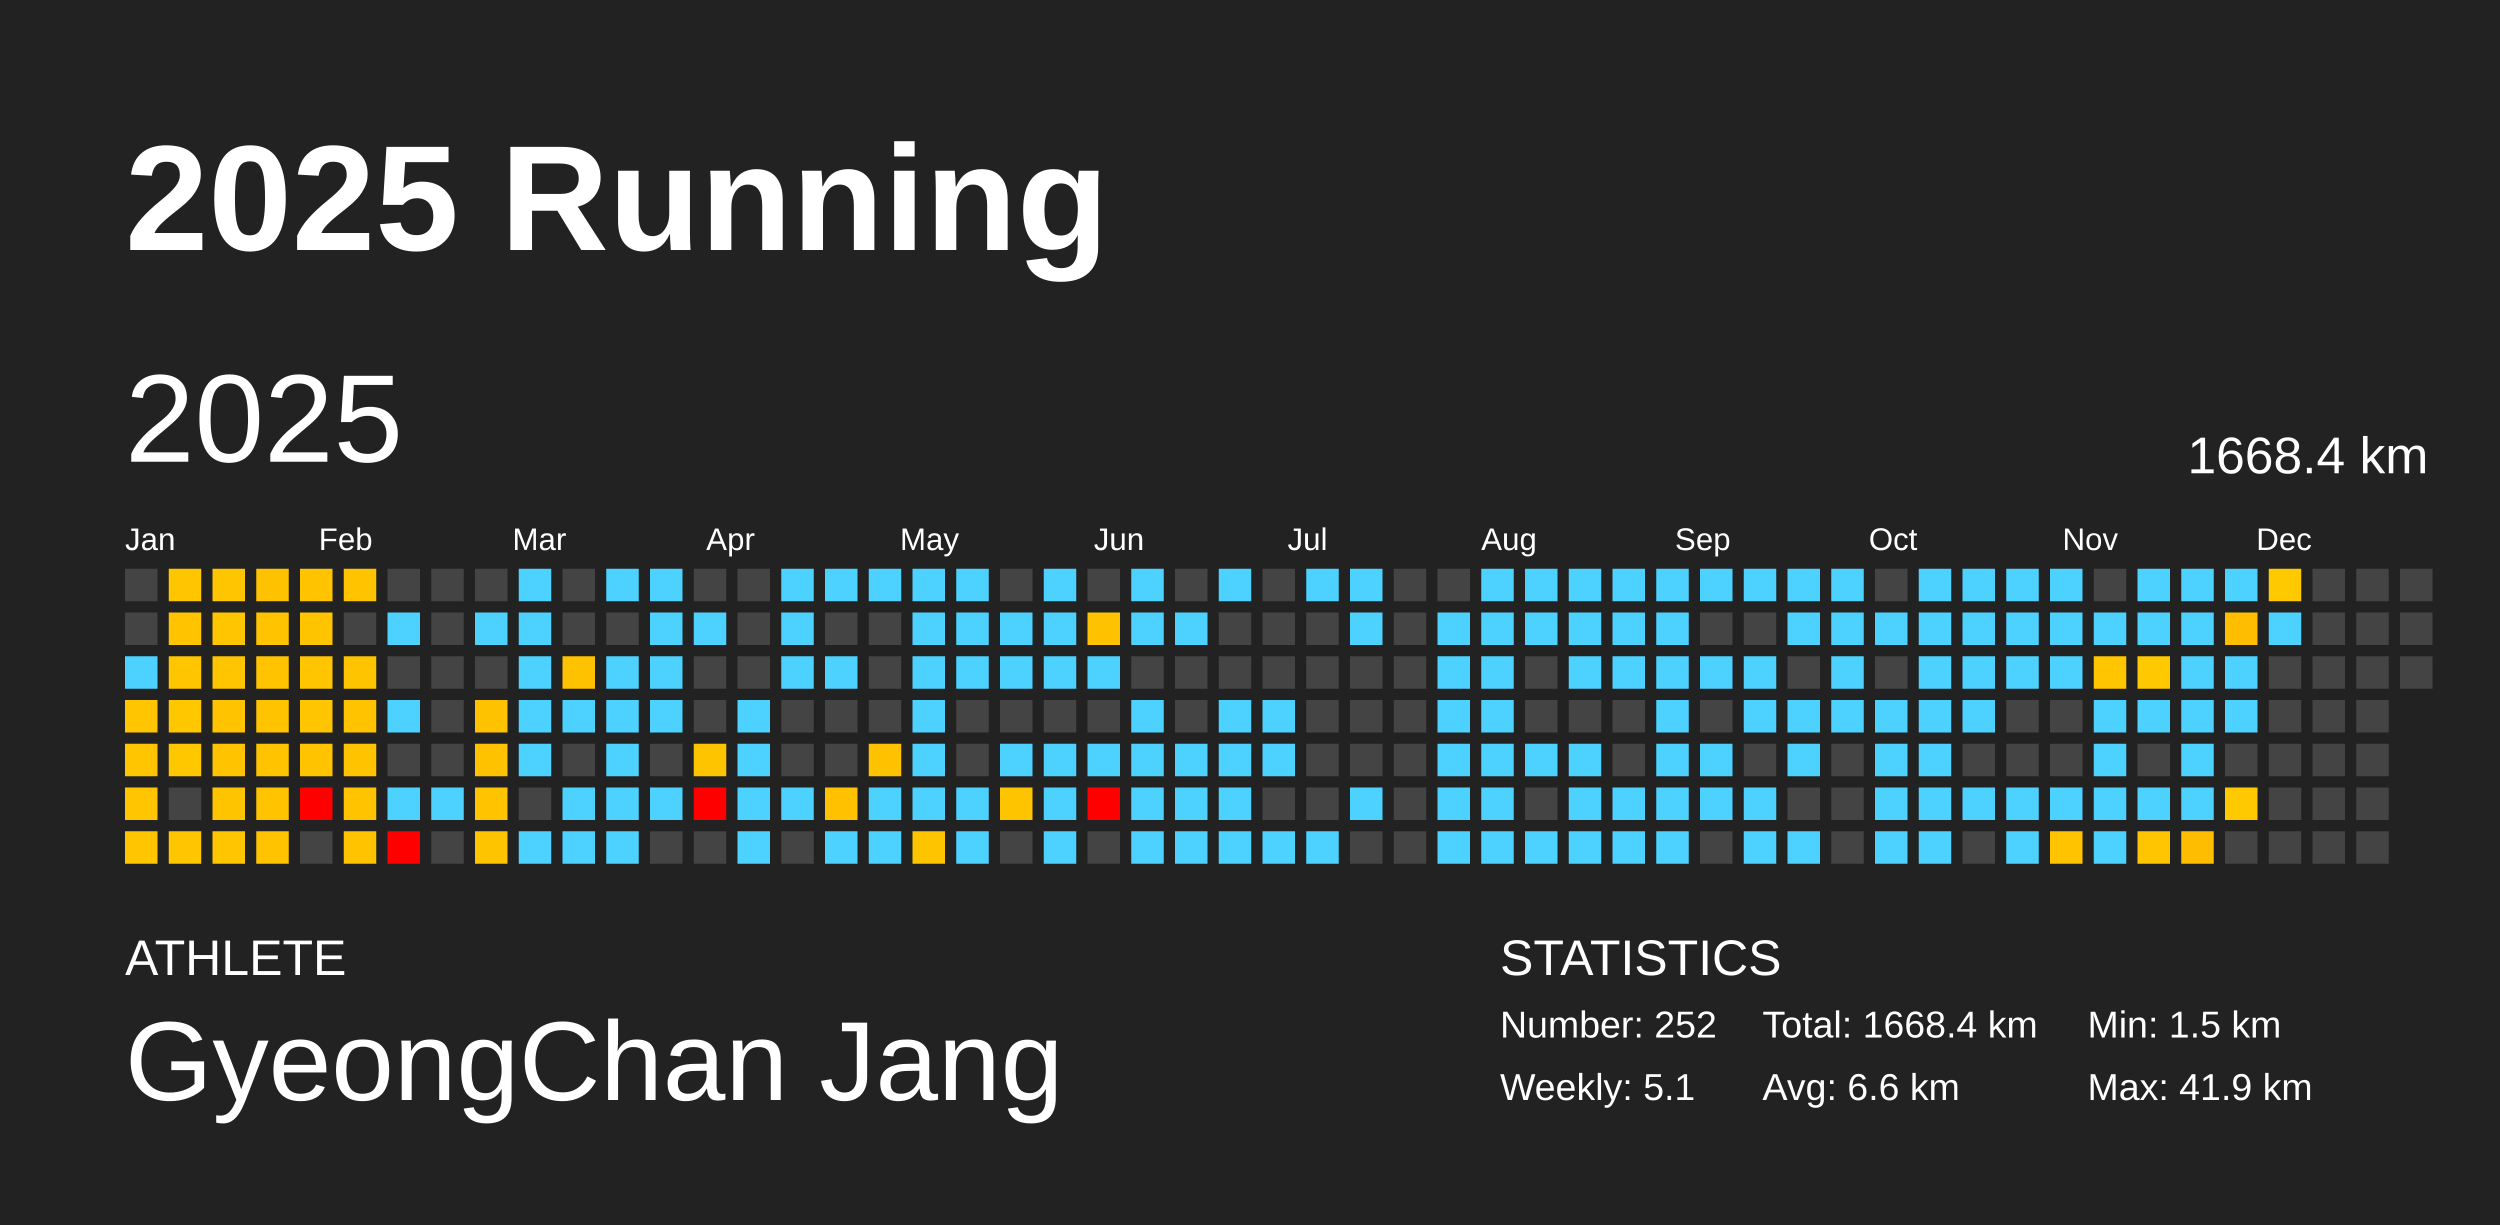
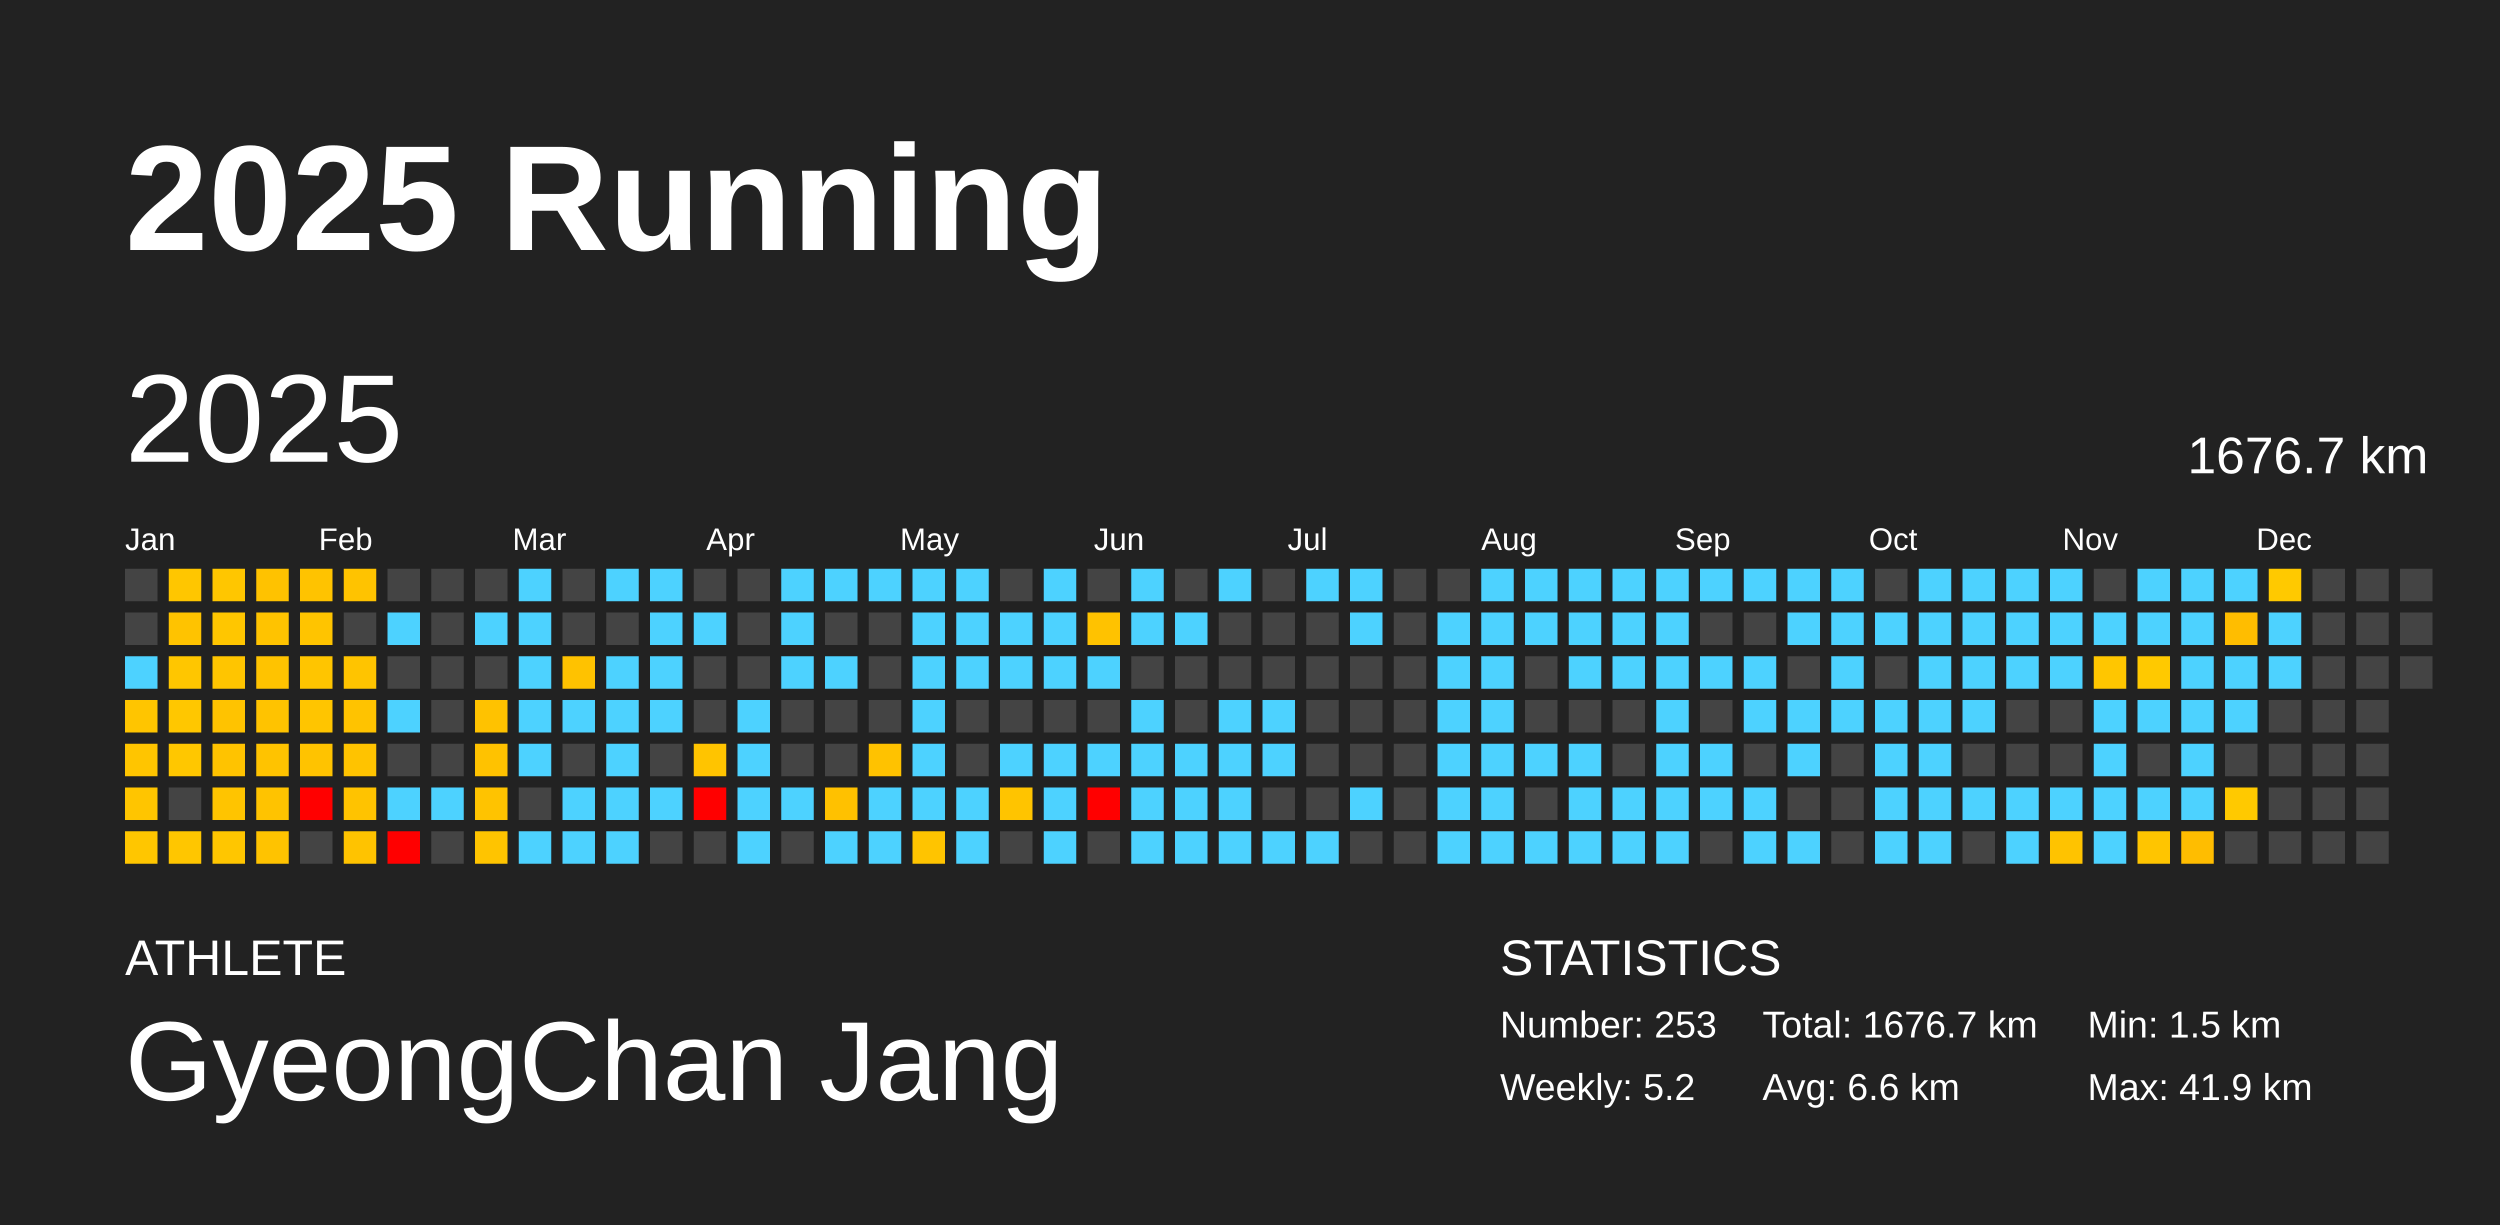
<svg xmlns="http://www.w3.org/2000/svg" baseProfile="full" height="98mm" version="1.1" viewBox="0,0,200,98" width="200mm">
  <defs />
  <rect fill="#222222" height="98" width="200" x="0" y="0" />
  <text fill="#FFFFFF" style="font-size:12px; font-family:Arial; font-weight:bold;" x="10" y="20">2025 Running</text>
  <text fill="#FFFFFF" style="font-size:4px; font-family:Arial" x="10" y="78">ATHLETE</text>
  <text fill="#FFFFFF" style="font-size:9px; font-family:Arial" x="10" y="88">GyeongChan Jang</text>
  <text fill="#FFFFFF" style="font-size:4px; font-family:Arial" x="120" y="78">STATISTICS</text>
-   <text fill="#FFFFFF" style="font-size:3px; font-family:Arial" x="120" y="83">Number: 252</text>
-   <text fill="#FFFFFF" style="font-size:3px; font-family:Arial" x="120" y="88">Weekly: 5.1</text>
-   <text fill="#FFFFFF" style="font-size:3px; font-family:Arial" x="141" y="83">Total: 1668.4 km</text>
+   <text fill="#FFFFFF" style="font-size:3px; font-family:Arial" x="120" y="83">Number: 253</text>
+   <text fill="#FFFFFF" style="font-size:3px; font-family:Arial" x="120" y="88">Weekly: 5.2</text>
+   <text fill="#FFFFFF" style="font-size:3px; font-family:Arial" x="141" y="83">Total: 1676.7 km</text>
  <text fill="#FFFFFF" style="font-size:3px; font-family:Arial" x="141" y="88">Avg: 6.6 km</text>
  <text fill="#FFFFFF" style="font-size:3px; font-family:Arial" x="167" y="83">Min: 1.5 km</text>
  <text fill="#FFFFFF" style="font-size:3px; font-family:Arial" x="167" y="88">Max: 41.9 km</text>
  <text dominant-baseline="hanging" fill="#FFFFFF" style="font-size:10.0px; font-family:Arial;" x="10" y="30">2025</text>
-   <text dominant-baseline="hanging" fill="#FFFFFF" style="font-size:4.125px; font-family:Arial;" x="175" y="35">1668.4 km</text>
+   <text dominant-baseline="hanging" fill="#FFFFFF" style="font-size:4.125px; font-family:Arial;" x="175" y="35">1676.7 km</text>
  <text fill="#FFFFFF" style="font-size:2.5px; font-family:Arial" x="10.0" y="44">Jan</text>
  <text fill="#FFFFFF" style="font-size:2.5px; font-family:Arial" x="25.5" y="44">Feb</text>
  <text fill="#FFFFFF" style="font-size:2.5px; font-family:Arial" x="41.0" y="44">Mar</text>
  <text fill="#FFFFFF" style="font-size:2.5px; font-family:Arial" x="56.5" y="44">Apr</text>
  <text fill="#FFFFFF" style="font-size:2.5px; font-family:Arial" x="72.0" y="44">May</text>
  <text fill="#FFFFFF" style="font-size:2.5px; font-family:Arial" x="87.5" y="44">Jun</text>
  <text fill="#FFFFFF" style="font-size:2.5px; font-family:Arial" x="103.0" y="44">Jul</text>
  <text fill="#FFFFFF" style="font-size:2.5px; font-family:Arial" x="118.5" y="44">Aug</text>
  <text fill="#FFFFFF" style="font-size:2.5px; font-family:Arial" x="134.0" y="44">Sep</text>
  <text fill="#FFFFFF" style="font-size:2.5px; font-family:Arial" x="149.5" y="44">Oct</text>
  <text fill="#FFFFFF" style="font-size:2.5px; font-family:Arial" x="165.0" y="44">Nov</text>
  <text fill="#FFFFFF" style="font-size:2.5px; font-family:Arial" x="180.5" y="44">Dec</text>
  <rect fill="#444444" height="2.6" width="2.6" x="10.0" y="45.5" />
  <rect fill="#444444" height="2.6" width="2.6" x="10.0" y="49.0" />
  <rect fill="#4dd2ff" height="2.6" width="2.6" x="10.0" y="52.5" />
  <rect fill="#ffc500" height="2.6" width="2.6" x="10.0" y="56.0" />
  <rect fill="#ffc500" height="2.6" width="2.6" x="10.0" y="59.5" />
  <rect fill="#ffc500" height="2.6" width="2.6" x="10.0" y="63.0" />
  <rect fill="#ffc600" height="2.6" width="2.6" x="10.0" y="66.5" />
  <rect fill="#ffc600" height="2.6" width="2.6" x="13.5" y="45.5" />
  <rect fill="#ffc300" height="2.6" width="2.6" x="13.5" y="49.0" />
  <rect fill="#ffc600" height="2.6" width="2.6" x="13.5" y="52.5" />
  <rect fill="#ffc700" height="2.6" width="2.6" x="13.5" y="56.0" />
  <rect fill="#ffc700" height="2.6" width="2.6" x="13.5" y="59.5" />
  <rect fill="#444444" height="2.6" width="2.6" x="13.5" y="63.0" />
  <rect fill="#ffc600" height="2.6" width="2.6" x="13.5" y="66.5" />
  <rect fill="#ffc600" height="2.6" width="2.6" x="17.0" y="45.5" />
  <rect fill="#ffc600" height="2.6" width="2.6" x="17.0" y="49.0" />
  <rect fill="#ffc500" height="2.6" width="2.6" x="17.0" y="52.5" />
  <rect fill="#ffc300" height="2.6" width="2.6" x="17.0" y="56.0" />
  <rect fill="#ffc300" height="2.6" width="2.6" x="17.0" y="59.5" />
  <rect fill="#ffc400" height="2.6" width="2.6" x="17.0" y="63.0" />
  <rect fill="#ffc600" height="2.6" width="2.6" x="17.0" y="66.5" />
  <rect fill="#ffc200" height="2.6" width="2.6" x="20.5" y="45.5" />
  <rect fill="#ffc300" height="2.6" width="2.6" x="20.5" y="49.0" />
  <rect fill="#ffc300" height="2.6" width="2.6" x="20.5" y="52.5" />
  <rect fill="#ffc300" height="2.6" width="2.6" x="20.5" y="56.0" />
  <rect fill="#ffc300" height="2.6" width="2.6" x="20.5" y="59.5" />
  <rect fill="#ffc300" height="2.6" width="2.6" x="20.5" y="63.0" />
  <rect fill="#ffc300" height="2.6" width="2.6" x="20.5" y="66.5" />
  <rect fill="#ffc300" height="2.6" width="2.6" x="24.0" y="45.5" />
  <rect fill="#ffc400" height="2.6" width="2.6" x="24.0" y="49.0" />
  <rect fill="#ffc500" height="2.6" width="2.6" x="24.0" y="52.5" />
  <rect fill="#ffc500" height="2.6" width="2.6" x="24.0" y="56.0" />
  <rect fill="#ffc300" height="2.6" width="2.6" x="24.0" y="59.5" />
  <rect fill="red" height="2.6" width="2.6" x="24.0" y="63.0" />
  <rect fill="#444444" height="2.6" width="2.6" x="24.0" y="66.5" />
  <rect fill="#ffc300" height="2.6" width="2.6" x="27.5" y="45.5" />
  <rect fill="#444444" height="2.6" width="2.6" x="27.5" y="49.0" />
  <rect fill="#ffc400" height="2.6" width="2.6" x="27.5" y="52.5" />
  <rect fill="#ffc300" height="2.6" width="2.6" x="27.5" y="56.0" />
  <rect fill="#ffc300" height="2.6" width="2.6" x="27.5" y="59.5" />
  <rect fill="#ffc300" height="2.6" width="2.6" x="27.5" y="63.0" />
  <rect fill="#ffc300" height="2.6" width="2.6" x="27.5" y="66.5" />
  <rect fill="#444444" height="2.6" width="2.6" x="31.0" y="45.5" />
  <rect fill="#4dd2ff" height="2.6" width="2.6" x="31.0" y="49.0" />
  <rect fill="#444444" height="2.6" width="2.6" x="31.0" y="52.5" />
  <rect fill="#4dd2ff" height="2.6" width="2.6" x="31.0" y="56.0" />
  <rect fill="#444444" height="2.6" width="2.6" x="31.0" y="59.5" />
  <rect fill="#4dd2ff" height="2.6" width="2.6" x="31.0" y="63.0" />
  <rect fill="red" height="2.6" width="2.6" x="31.0" y="66.5" />
  <rect fill="#444444" height="2.6" width="2.6" x="34.5" y="45.5" />
  <rect fill="#444444" height="2.6" width="2.6" x="34.5" y="49.0" />
  <rect fill="#444444" height="2.6" width="2.6" x="34.5" y="52.5" />
  <rect fill="#444444" height="2.6" width="2.6" x="34.5" y="56.0" />
  <rect fill="#444444" height="2.6" width="2.6" x="34.5" y="59.5" />
  <rect fill="#4dd2ff" height="2.6" width="2.6" x="34.5" y="63.0" />
  <rect fill="#444444" height="2.6" width="2.6" x="34.5" y="66.5" />
  <rect fill="#444444" height="2.6" width="2.6" x="38.0" y="45.5" />
  <rect fill="#4dd2ff" height="2.6" width="2.6" x="38.0" y="49.0" />
  <rect fill="#444444" height="2.6" width="2.6" x="38.0" y="52.5" />
  <rect fill="#ffc200" height="2.6" width="2.6" x="38.0" y="56.0" />
  <rect fill="#ffc200" height="2.6" width="2.6" x="38.0" y="59.5" />
  <rect fill="#ffc300" height="2.6" width="2.6" x="38.0" y="63.0" />
  <rect fill="#ffc400" height="2.6" width="2.6" x="38.0" y="66.5" />
  <rect fill="#4dd2ff" height="2.6" width="2.6" x="41.5" y="45.5" />
  <rect fill="#4dd2ff" height="2.6" width="2.6" x="41.5" y="49.0" />
  <rect fill="#4dd2ff" height="2.6" width="2.6" x="41.5" y="52.5" />
  <rect fill="#4dd2ff" height="2.6" width="2.6" x="41.5" y="56.0" />
  <rect fill="#4dd2ff" height="2.6" width="2.6" x="41.5" y="59.5" />
  <rect fill="#444444" height="2.6" width="2.6" x="41.5" y="63.0" />
  <rect fill="#4dd2ff" height="2.6" width="2.6" x="41.5" y="66.5" />
  <rect fill="#444444" height="2.6" width="2.6" x="45.0" y="45.5" />
  <rect fill="#444444" height="2.6" width="2.6" x="45.0" y="49.0" />
  <rect fill="#ffc200" height="2.6" width="2.6" x="45.0" y="52.5" />
  <rect fill="#4dd2ff" height="2.6" width="2.6" x="45.0" y="56.0" />
  <rect fill="#444444" height="2.6" width="2.6" x="45.0" y="59.5" />
  <rect fill="#4dd2ff" height="2.6" width="2.6" x="45.0" y="63.0" />
  <rect fill="#4dd2ff" height="2.6" width="2.6" x="45.0" y="66.5" />
  <rect fill="#4dd2ff" height="2.6" width="2.6" x="48.5" y="45.5" />
  <rect fill="#444444" height="2.6" width="2.6" x="48.5" y="49.0" />
  <rect fill="#4dd2ff" height="2.6" width="2.6" x="48.5" y="52.5" />
  <rect fill="#4dd2ff" height="2.6" width="2.6" x="48.5" y="56.0" />
  <rect fill="#4dd2ff" height="2.6" width="2.6" x="48.5" y="59.5" />
  <rect fill="#4dd2ff" height="2.6" width="2.6" x="48.5" y="63.0" />
  <rect fill="#4dd2ff" height="2.6" width="2.6" x="48.5" y="66.5" />
  <rect fill="#4dd2ff" height="2.6" width="2.6" x="52.0" y="45.5" />
  <rect fill="#4dd2ff" height="2.6" width="2.6" x="52.0" y="49.0" />
  <rect fill="#4dd2ff" height="2.6" width="2.6" x="52.0" y="52.5" />
  <rect fill="#4dd2ff" height="2.6" width="2.6" x="52.0" y="56.0" />
  <rect fill="#444444" height="2.6" width="2.6" x="52.0" y="59.5" />
  <rect fill="#4dd2ff" height="2.6" width="2.6" x="52.0" y="63.0" />
  <rect fill="#444444" height="2.6" width="2.6" x="52.0" y="66.5" />
  <rect fill="#444444" height="2.6" width="2.6" x="55.5" y="45.5" />
  <rect fill="#4dd2ff" height="2.6" width="2.6" x="55.5" y="49.0" />
  <rect fill="#444444" height="2.6" width="2.6" x="55.5" y="52.5" />
  <rect fill="#444444" height="2.6" width="2.6" x="55.5" y="56.0" />
  <rect fill="#ffc400" height="2.6" width="2.6" x="55.5" y="59.5" />
  <rect fill="red" height="2.6" width="2.6" x="55.5" y="63.0" />
  <rect fill="#444444" height="2.6" width="2.6" x="55.5" y="66.5" />
  <rect fill="#444444" height="2.6" width="2.6" x="59.0" y="45.5" />
  <rect fill="#444444" height="2.6" width="2.6" x="59.0" y="49.0" />
  <rect fill="#444444" height="2.6" width="2.6" x="59.0" y="52.5" />
  <rect fill="#4dd2ff" height="2.6" width="2.6" x="59.0" y="56.0" />
  <rect fill="#4dd2ff" height="2.6" width="2.6" x="59.0" y="59.5" />
  <rect fill="#4dd2ff" height="2.6" width="2.6" x="59.0" y="63.0" />
  <rect fill="#4dd2ff" height="2.6" width="2.6" x="59.0" y="66.5" />
  <rect fill="#4dd2ff" height="2.6" width="2.6" x="62.5" y="45.5" />
  <rect fill="#4dd2ff" height="2.6" width="2.6" x="62.5" y="49.0" />
  <rect fill="#4dd2ff" height="2.6" width="2.6" x="62.5" y="52.5" />
  <rect fill="#444444" height="2.6" width="2.6" x="62.5" y="56.0" />
  <rect fill="#444444" height="2.6" width="2.6" x="62.5" y="59.5" />
  <rect fill="#4dd2ff" height="2.6" width="2.6" x="62.5" y="63.0" />
  <rect fill="#444444" height="2.6" width="2.6" x="62.5" y="66.5" />
  <rect fill="#4dd2ff" height="2.6" width="2.6" x="66.0" y="45.5" />
  <rect fill="#444444" height="2.6" width="2.6" x="66.0" y="49.0" />
  <rect fill="#4dd2ff" height="2.6" width="2.6" x="66.0" y="52.5" />
  <rect fill="#444444" height="2.6" width="2.6" x="66.0" y="56.0" />
  <rect fill="#444444" height="2.6" width="2.6" x="66.0" y="59.5" />
  <rect fill="#ffc100" height="2.6" width="2.6" x="66.0" y="63.0" />
  <rect fill="#4dd2ff" height="2.6" width="2.6" x="66.0" y="66.5" />
  <rect fill="#4dd2ff" height="2.6" width="2.6" x="69.5" y="45.5" />
  <rect fill="#444444" height="2.6" width="2.6" x="69.5" y="49.0" />
  <rect fill="#444444" height="2.6" width="2.6" x="69.5" y="52.5" />
  <rect fill="#444444" height="2.6" width="2.6" x="69.5" y="56.0" />
  <rect fill="#ffc200" height="2.6" width="2.6" x="69.5" y="59.5" />
  <rect fill="#4dd2ff" height="2.6" width="2.6" x="69.5" y="63.0" />
  <rect fill="#4dd2ff" height="2.6" width="2.6" x="69.5" y="66.5" />
  <rect fill="#4dd2ff" height="2.6" width="2.6" x="73.0" y="45.5" />
  <rect fill="#4dd2ff" height="2.6" width="2.6" x="73.0" y="49.0" />
  <rect fill="#4dd2ff" height="2.6" width="2.6" x="73.0" y="52.5" />
  <rect fill="#4dd2ff" height="2.6" width="2.6" x="73.0" y="56.0" />
  <rect fill="#4dd2ff" height="2.6" width="2.6" x="73.0" y="59.5" />
  <rect fill="#4dd2ff" height="2.6" width="2.6" x="73.0" y="63.0" />
  <rect fill="#ffc400" height="2.6" width="2.6" x="73.0" y="66.5" />
  <rect fill="#4dd2ff" height="2.6" width="2.6" x="76.5" y="45.5" />
  <rect fill="#4dd2ff" height="2.6" width="2.6" x="76.5" y="49.0" />
  <rect fill="#4dd2ff" height="2.6" width="2.6" x="76.5" y="52.5" />
  <rect fill="#444444" height="2.6" width="2.6" x="76.5" y="56.0" />
  <rect fill="#444444" height="2.6" width="2.6" x="76.5" y="59.5" />
  <rect fill="#4dd2ff" height="2.6" width="2.6" x="76.5" y="63.0" />
  <rect fill="#4dd2ff" height="2.6" width="2.6" x="76.5" y="66.5" />
  <rect fill="#444444" height="2.6" width="2.6" x="80.0" y="45.5" />
  <rect fill="#4dd2ff" height="2.6" width="2.6" x="80.0" y="49.0" />
  <rect fill="#4dd2ff" height="2.6" width="2.6" x="80.0" y="52.5" />
  <rect fill="#444444" height="2.6" width="2.6" x="80.0" y="56.0" />
  <rect fill="#4dd2ff" height="2.6" width="2.6" x="80.0" y="59.5" />
  <rect fill="#ffc400" height="2.6" width="2.6" x="80.0" y="63.0" />
  <rect fill="#444444" height="2.6" width="2.6" x="80.0" y="66.5" />
  <rect fill="#4dd2ff" height="2.6" width="2.6" x="83.5" y="45.5" />
  <rect fill="#4dd2ff" height="2.6" width="2.6" x="83.5" y="49.0" />
  <rect fill="#4dd2ff" height="2.6" width="2.6" x="83.5" y="52.5" />
  <rect fill="#444444" height="2.6" width="2.6" x="83.5" y="56.0" />
  <rect fill="#4dd2ff" height="2.6" width="2.6" x="83.5" y="59.5" />
  <rect fill="#4dd2ff" height="2.6" width="2.6" x="83.5" y="63.0" />
  <rect fill="#4dd2ff" height="2.6" width="2.6" x="83.5" y="66.5" />
  <rect fill="#444444" height="2.6" width="2.6" x="87.0" y="45.5" />
  <rect fill="#ffc200" height="2.6" width="2.6" x="87.0" y="49.0" />
  <rect fill="#4dd2ff" height="2.6" width="2.6" x="87.0" y="52.5" />
  <rect fill="#444444" height="2.6" width="2.6" x="87.0" y="56.0" />
  <rect fill="#4dd2ff" height="2.6" width="2.6" x="87.0" y="59.5" />
  <rect fill="red" height="2.6" width="2.6" x="87.0" y="63.0" />
  <rect fill="#444444" height="2.6" width="2.6" x="87.0" y="66.5" />
  <rect fill="#4dd2ff" height="2.6" width="2.6" x="90.5" y="45.5" />
  <rect fill="#4dd2ff" height="2.6" width="2.6" x="90.5" y="49.0" />
  <rect fill="#444444" height="2.6" width="2.6" x="90.5" y="52.5" />
  <rect fill="#4dd2ff" height="2.6" width="2.6" x="90.5" y="56.0" />
  <rect fill="#4dd2ff" height="2.6" width="2.6" x="90.5" y="59.5" />
  <rect fill="#4dd2ff" height="2.6" width="2.6" x="90.5" y="63.0" />
  <rect fill="#4dd2ff" height="2.6" width="2.6" x="90.5" y="66.5" />
  <rect fill="#444444" height="2.6" width="2.6" x="94.0" y="45.5" />
  <rect fill="#4dd2ff" height="2.6" width="2.6" x="94.0" y="49.0" />
  <rect fill="#444444" height="2.6" width="2.6" x="94.0" y="52.5" />
  <rect fill="#444444" height="2.6" width="2.6" x="94.0" y="56.0" />
  <rect fill="#4dd2ff" height="2.6" width="2.6" x="94.0" y="59.5" />
  <rect fill="#4dd2ff" height="2.6" width="2.6" x="94.0" y="63.0" />
  <rect fill="#4dd2ff" height="2.6" width="2.6" x="94.0" y="66.5" />
  <rect fill="#4dd2ff" height="2.6" width="2.6" x="97.5" y="45.5" />
  <rect fill="#444444" height="2.6" width="2.6" x="97.5" y="49.0" />
  <rect fill="#444444" height="2.6" width="2.6" x="97.5" y="52.5" />
  <rect fill="#4dd2ff" height="2.6" width="2.6" x="97.5" y="56.0" />
  <rect fill="#4dd2ff" height="2.6" width="2.6" x="97.5" y="59.5" />
  <rect fill="#4dd2ff" height="2.6" width="2.6" x="97.5" y="63.0" />
  <rect fill="#4dd2ff" height="2.6" width="2.6" x="97.5" y="66.5" />
  <rect fill="#444444" height="2.6" width="2.6" x="101.0" y="45.5" />
  <rect fill="#444444" height="2.6" width="2.6" x="101.0" y="49.0" />
  <rect fill="#444444" height="2.6" width="2.6" x="101.0" y="52.5" />
  <rect fill="#4dd2ff" height="2.6" width="2.6" x="101.0" y="56.0" />
  <rect fill="#4dd2ff" height="2.6" width="2.6" x="101.0" y="59.5" />
  <rect fill="#444444" height="2.6" width="2.6" x="101.0" y="63.0" />
  <rect fill="#4dd2ff" height="2.6" width="2.6" x="101.0" y="66.5" />
  <rect fill="#4dd2ff" height="2.6" width="2.6" x="104.5" y="45.5" />
  <rect fill="#444444" height="2.6" width="2.6" x="104.5" y="49.0" />
  <rect fill="#444444" height="2.6" width="2.6" x="104.5" y="52.5" />
  <rect fill="#444444" height="2.6" width="2.6" x="104.5" y="56.0" />
  <rect fill="#444444" height="2.6" width="2.6" x="104.5" y="59.5" />
  <rect fill="#444444" height="2.6" width="2.6" x="104.5" y="63.0" />
  <rect fill="#4dd2ff" height="2.6" width="2.6" x="104.5" y="66.5" />
  <rect fill="#4dd2ff" height="2.6" width="2.6" x="108.0" y="45.5" />
  <rect fill="#4dd2ff" height="2.6" width="2.6" x="108.0" y="49.0" />
  <rect fill="#444444" height="2.6" width="2.6" x="108.0" y="52.5" />
  <rect fill="#444444" height="2.6" width="2.6" x="108.0" y="56.0" />
  <rect fill="#444444" height="2.6" width="2.6" x="108.0" y="59.5" />
  <rect fill="#4dd2ff" height="2.6" width="2.6" x="108.0" y="63.0" />
  <rect fill="#444444" height="2.6" width="2.6" x="108.0" y="66.5" />
  <rect fill="#444444" height="2.6" width="2.6" x="111.5" y="45.5" />
  <rect fill="#444444" height="2.6" width="2.6" x="111.5" y="49.0" />
  <rect fill="#444444" height="2.6" width="2.6" x="111.5" y="52.5" />
  <rect fill="#444444" height="2.6" width="2.6" x="111.5" y="56.0" />
  <rect fill="#444444" height="2.6" width="2.6" x="111.5" y="59.5" />
  <rect fill="#444444" height="2.6" width="2.6" x="111.5" y="63.0" />
  <rect fill="#444444" height="2.6" width="2.6" x="111.5" y="66.5" />
  <rect fill="#444444" height="2.6" width="2.6" x="115.0" y="45.5" />
  <rect fill="#4dd2ff" height="2.6" width="2.6" x="115.0" y="49.0" />
  <rect fill="#4dd2ff" height="2.6" width="2.6" x="115.0" y="52.5" />
  <rect fill="#4dd2ff" height="2.6" width="2.6" x="115.0" y="56.0" />
  <rect fill="#4dd2ff" height="2.6" width="2.6" x="115.0" y="59.5" />
  <rect fill="#4dd2ff" height="2.6" width="2.6" x="115.0" y="63.0" />
  <rect fill="#4dd2ff" height="2.6" width="2.6" x="115.0" y="66.5" />
  <rect fill="#4dd2ff" height="2.6" width="2.6" x="118.5" y="45.5" />
  <rect fill="#4dd2ff" height="2.6" width="2.6" x="118.5" y="49.0" />
  <rect fill="#4dd2ff" height="2.6" width="2.6" x="118.5" y="52.5" />
  <rect fill="#4dd2ff" height="2.6" width="2.6" x="118.5" y="56.0" />
  <rect fill="#4dd2ff" height="2.6" width="2.6" x="118.5" y="59.5" />
  <rect fill="#4dd2ff" height="2.6" width="2.6" x="118.5" y="63.0" />
  <rect fill="#4dd2ff" height="2.6" width="2.6" x="118.5" y="66.5" />
  <rect fill="#4dd2ff" height="2.6" width="2.6" x="122.0" y="45.5" />
  <rect fill="#4dd2ff" height="2.6" width="2.6" x="122.0" y="49.0" />
  <rect fill="#444444" height="2.6" width="2.6" x="122.0" y="52.5" />
  <rect fill="#444444" height="2.6" width="2.6" x="122.0" y="56.0" />
  <rect fill="#4dd2ff" height="2.6" width="2.6" x="122.0" y="59.5" />
  <rect fill="#444444" height="2.6" width="2.6" x="122.0" y="63.0" />
  <rect fill="#4dd2ff" height="2.6" width="2.6" x="122.0" y="66.5" />
  <rect fill="#4dd2ff" height="2.6" width="2.6" x="125.5" y="45.5" />
  <rect fill="#4dd2ff" height="2.6" width="2.6" x="125.5" y="49.0" />
  <rect fill="#4dd2ff" height="2.6" width="2.6" x="125.5" y="52.5" />
  <rect fill="#444444" height="2.6" width="2.6" x="125.5" y="56.0" />
  <rect fill="#4dd2ff" height="2.6" width="2.6" x="125.5" y="59.5" />
  <rect fill="#4dd2ff" height="2.6" width="2.6" x="125.5" y="63.0" />
  <rect fill="#4dd2ff" height="2.6" width="2.6" x="125.5" y="66.5" />
  <rect fill="#4dd2ff" height="2.6" width="2.6" x="129.0" y="45.5" />
  <rect fill="#4dd2ff" height="2.6" width="2.6" x="129.0" y="49.0" />
  <rect fill="#4dd2ff" height="2.6" width="2.6" x="129.0" y="52.5" />
  <rect fill="#444444" height="2.6" width="2.6" x="129.0" y="56.0" />
  <rect fill="#444444" height="2.6" width="2.6" x="129.0" y="59.5" />
  <rect fill="#4dd2ff" height="2.6" width="2.6" x="129.0" y="63.0" />
  <rect fill="#4dd2ff" height="2.6" width="2.6" x="129.0" y="66.5" />
  <rect fill="#4dd2ff" height="2.6" width="2.6" x="132.5" y="45.5" />
  <rect fill="#4dd2ff" height="2.6" width="2.6" x="132.5" y="49.0" />
  <rect fill="#4dd2ff" height="2.6" width="2.6" x="132.5" y="52.5" />
  <rect fill="#4dd2ff" height="2.6" width="2.6" x="132.5" y="56.0" />
  <rect fill="#4dd2ff" height="2.6" width="2.6" x="132.5" y="59.5" />
  <rect fill="#4dd2ff" height="2.6" width="2.6" x="132.5" y="63.0" />
  <rect fill="#4dd2ff" height="2.6" width="2.6" x="132.5" y="66.5" />
  <rect fill="#4dd2ff" height="2.6" width="2.6" x="136.0" y="45.5" />
  <rect fill="#444444" height="2.6" width="2.6" x="136.0" y="49.0" />
  <rect fill="#4dd2ff" height="2.6" width="2.6" x="136.0" y="52.5" />
  <rect fill="#444444" height="2.6" width="2.6" x="136.0" y="56.0" />
  <rect fill="#4dd2ff" height="2.6" width="2.6" x="136.0" y="59.5" />
  <rect fill="#4dd2ff" height="2.6" width="2.6" x="136.0" y="63.0" />
  <rect fill="#444444" height="2.6" width="2.6" x="136.0" y="66.5" />
  <rect fill="#4dd2ff" height="2.6" width="2.6" x="139.5" y="45.5" />
  <rect fill="#444444" height="2.6" width="2.6" x="139.5" y="49.0" />
  <rect fill="#4dd2ff" height="2.6" width="2.6" x="139.5" y="52.5" />
  <rect fill="#4dd2ff" height="2.6" width="2.6" x="139.5" y="56.0" />
  <rect fill="#444444" height="2.6" width="2.6" x="139.5" y="59.5" />
  <rect fill="#4dd2ff" height="2.6" width="2.6" x="139.5" y="63.0" />
  <rect fill="#4dd2ff" height="2.6" width="2.6" x="139.5" y="66.5" />
  <rect fill="#4dd2ff" height="2.6" width="2.6" x="143.0" y="45.5" />
  <rect fill="#4dd2ff" height="2.6" width="2.6" x="143.0" y="49.0" />
  <rect fill="#444444" height="2.6" width="2.6" x="143.0" y="52.5" />
  <rect fill="#4dd2ff" height="2.6" width="2.6" x="143.0" y="56.0" />
  <rect fill="#4dd2ff" height="2.6" width="2.6" x="143.0" y="59.5" />
  <rect fill="#444444" height="2.6" width="2.6" x="143.0" y="63.0" />
  <rect fill="#4dd2ff" height="2.6" width="2.6" x="143.0" y="66.5" />
  <rect fill="#4dd2ff" height="2.6" width="2.6" x="146.5" y="45.5" />
  <rect fill="#4dd2ff" height="2.6" width="2.6" x="146.5" y="49.0" />
  <rect fill="#4dd2ff" height="2.6" width="2.6" x="146.5" y="52.5" />
  <rect fill="#4dd2ff" height="2.6" width="2.6" x="146.5" y="56.0" />
  <rect fill="#444444" height="2.6" width="2.6" x="146.5" y="59.5" />
  <rect fill="#444444" height="2.6" width="2.6" x="146.5" y="63.0" />
  <rect fill="#444444" height="2.6" width="2.6" x="146.5" y="66.5" />
  <rect fill="#444444" height="2.6" width="2.6" x="150.0" y="45.5" />
  <rect fill="#4dd2ff" height="2.6" width="2.6" x="150.0" y="49.0" />
  <rect fill="#444444" height="2.6" width="2.6" x="150.0" y="52.5" />
  <rect fill="#4dd2ff" height="2.6" width="2.6" x="150.0" y="56.0" />
  <rect fill="#4dd2ff" height="2.6" width="2.6" x="150.0" y="59.5" />
  <rect fill="#4dd2ff" height="2.6" width="2.6" x="150.0" y="63.0" />
  <rect fill="#4dd2ff" height="2.6" width="2.6" x="150.0" y="66.5" />
  <rect fill="#4dd2ff" height="2.6" width="2.6" x="153.5" y="45.5" />
  <rect fill="#4dd2ff" height="2.6" width="2.6" x="153.5" y="49.0" />
  <rect fill="#4dd2ff" height="2.6" width="2.6" x="153.5" y="52.5" />
  <rect fill="#4dd2ff" height="2.6" width="2.6" x="153.5" y="56.0" />
  <rect fill="#4dd2ff" height="2.6" width="2.6" x="153.5" y="59.5" />
  <rect fill="#4dd2ff" height="2.6" width="2.6" x="153.5" y="63.0" />
  <rect fill="#4dd2ff" height="2.6" width="2.6" x="153.5" y="66.5" />
  <rect fill="#4dd2ff" height="2.6" width="2.6" x="157.0" y="45.5" />
  <rect fill="#4dd2ff" height="2.6" width="2.6" x="157.0" y="49.0" />
  <rect fill="#4dd2ff" height="2.6" width="2.6" x="157.0" y="52.5" />
  <rect fill="#4dd2ff" height="2.6" width="2.6" x="157.0" y="56.0" />
  <rect fill="#444444" height="2.6" width="2.6" x="157.0" y="59.5" />
  <rect fill="#4dd2ff" height="2.6" width="2.6" x="157.0" y="63.0" />
  <rect fill="#444444" height="2.6" width="2.6" x="157.0" y="66.5" />
  <rect fill="#4dd2ff" height="2.6" width="2.6" x="160.5" y="45.5" />
  <rect fill="#4dd2ff" height="2.6" width="2.6" x="160.5" y="49.0" />
  <rect fill="#4dd2ff" height="2.6" width="2.6" x="160.5" y="52.5" />
  <rect fill="#444444" height="2.6" width="2.6" x="160.5" y="56.0" />
  <rect fill="#444444" height="2.6" width="2.6" x="160.5" y="59.5" />
  <rect fill="#4dd2ff" height="2.6" width="2.6" x="160.5" y="63.0" />
  <rect fill="#4dd2ff" height="2.6" width="2.6" x="160.5" y="66.5" />
  <rect fill="#4dd2ff" height="2.6" width="2.6" x="164.0" y="45.5" />
  <rect fill="#4dd2ff" height="2.6" width="2.6" x="164.0" y="49.0" />
  <rect fill="#4dd2ff" height="2.6" width="2.6" x="164.0" y="52.5" />
  <rect fill="#444444" height="2.6" width="2.6" x="164.0" y="56.0" />
  <rect fill="#444444" height="2.6" width="2.6" x="164.0" y="59.5" />
  <rect fill="#4dd2ff" height="2.6" width="2.6" x="164.0" y="63.0" />
  <rect fill="#ffc300" height="2.6" width="2.6" x="164.0" y="66.5" />
  <rect fill="#444444" height="2.6" width="2.6" x="167.5" y="45.5" />
  <rect fill="#4dd2ff" height="2.6" width="2.6" x="167.5" y="49.0" />
  <rect fill="#ffc600" height="2.6" width="2.6" x="167.5" y="52.5" />
  <rect fill="#4dd2ff" height="2.6" width="2.6" x="167.5" y="56.0" />
  <rect fill="#4dd2ff" height="2.6" width="2.6" x="167.5" y="59.5" />
  <rect fill="#4dd2ff" height="2.6" width="2.6" x="167.5" y="63.0" />
  <rect fill="#4dd2ff" height="2.6" width="2.6" x="167.5" y="66.5" />
  <rect fill="#4dd2ff" height="2.6" width="2.6" x="171.0" y="45.5" />
  <rect fill="#4dd2ff" height="2.6" width="2.6" x="171.0" y="49.0" />
  <rect fill="#ffc900" height="2.6" width="2.6" x="171.0" y="52.5" />
  <rect fill="#4dd2ff" height="2.6" width="2.6" x="171.0" y="56.0" />
  <rect fill="#444444" height="2.6" width="2.6" x="171.0" y="59.5" />
  <rect fill="#4dd2ff" height="2.6" width="2.6" x="171.0" y="63.0" />
  <rect fill="#ffc500" height="2.6" width="2.6" x="171.0" y="66.5" />
  <rect fill="#4dd2ff" height="2.6" width="2.6" x="174.5" y="45.5" />
  <rect fill="#4dd2ff" height="2.6" width="2.6" x="174.5" y="49.0" />
  <rect fill="#4dd2ff" height="2.6" width="2.6" x="174.5" y="52.5" />
  <rect fill="#4dd2ff" height="2.6" width="2.6" x="174.5" y="56.0" />
  <rect fill="#4dd2ff" height="2.6" width="2.6" x="174.5" y="59.5" />
  <rect fill="#4dd2ff" height="2.6" width="2.6" x="174.5" y="63.0" />
  <rect fill="#ffbd00" height="2.6" width="2.6" x="174.5" y="66.5" />
  <rect fill="#4dd2ff" height="2.6" width="2.6" x="178.0" y="45.5" />
  <rect fill="#ffbd00" height="2.6" width="2.6" x="178.0" y="49.0" />
  <rect fill="#4dd2ff" height="2.6" width="2.6" x="178.0" y="52.5" />
  <rect fill="#4dd2ff" height="2.6" width="2.6" x="178.0" y="56.0" />
  <rect fill="#444444" height="2.6" width="2.6" x="178.0" y="59.5" />
  <rect fill="#ffc900" height="2.6" width="2.6" x="178.0" y="63.0" />
  <rect fill="#444444" height="2.6" width="2.6" x="178.0" y="66.5" />
  <rect fill="#ffc900" height="2.6" width="2.6" x="181.5" y="45.5" />
  <rect fill="#4dd2ff" height="2.6" width="2.6" x="181.5" y="49.0" />
-   <rect fill="#444444" height="2.6" width="2.6" x="181.5" y="52.5" />
+   <rect fill="#4dd2ff" height="2.6" width="2.6" x="181.5" y="52.5" />
  <rect fill="#444444" height="2.6" width="2.6" x="181.5" y="56.0" />
  <rect fill="#444444" height="2.6" width="2.6" x="181.5" y="59.5" />
  <rect fill="#444444" height="2.6" width="2.6" x="181.5" y="63.0" />
  <rect fill="#444444" height="2.6" width="2.6" x="181.5" y="66.5" />
  <rect fill="#444444" height="2.6" width="2.6" x="185.0" y="45.5" />
  <rect fill="#444444" height="2.6" width="2.6" x="185.0" y="49.0" />
  <rect fill="#444444" height="2.6" width="2.6" x="185.0" y="52.5" />
  <rect fill="#444444" height="2.6" width="2.6" x="185.0" y="56.0" />
  <rect fill="#444444" height="2.6" width="2.6" x="185.0" y="59.5" />
  <rect fill="#444444" height="2.6" width="2.6" x="185.0" y="63.0" />
  <rect fill="#444444" height="2.6" width="2.6" x="185.0" y="66.5" />
  <rect fill="#444444" height="2.6" width="2.6" x="188.5" y="45.5" />
  <rect fill="#444444" height="2.6" width="2.6" x="188.5" y="49.0" />
  <rect fill="#444444" height="2.6" width="2.6" x="188.5" y="52.5" />
  <rect fill="#444444" height="2.6" width="2.6" x="188.5" y="56.0" />
  <rect fill="#444444" height="2.6" width="2.6" x="188.5" y="59.5" />
  <rect fill="#444444" height="2.6" width="2.6" x="188.5" y="63.0" />
  <rect fill="#444444" height="2.6" width="2.6" x="188.5" y="66.5" />
  <rect fill="#444444" height="2.6" width="2.6" x="192.0" y="45.5" />
  <rect fill="#444444" height="2.6" width="2.6" x="192.0" y="49.0" />
  <rect fill="#444444" height="2.6" width="2.6" x="192.0" y="52.5" />
</svg>
